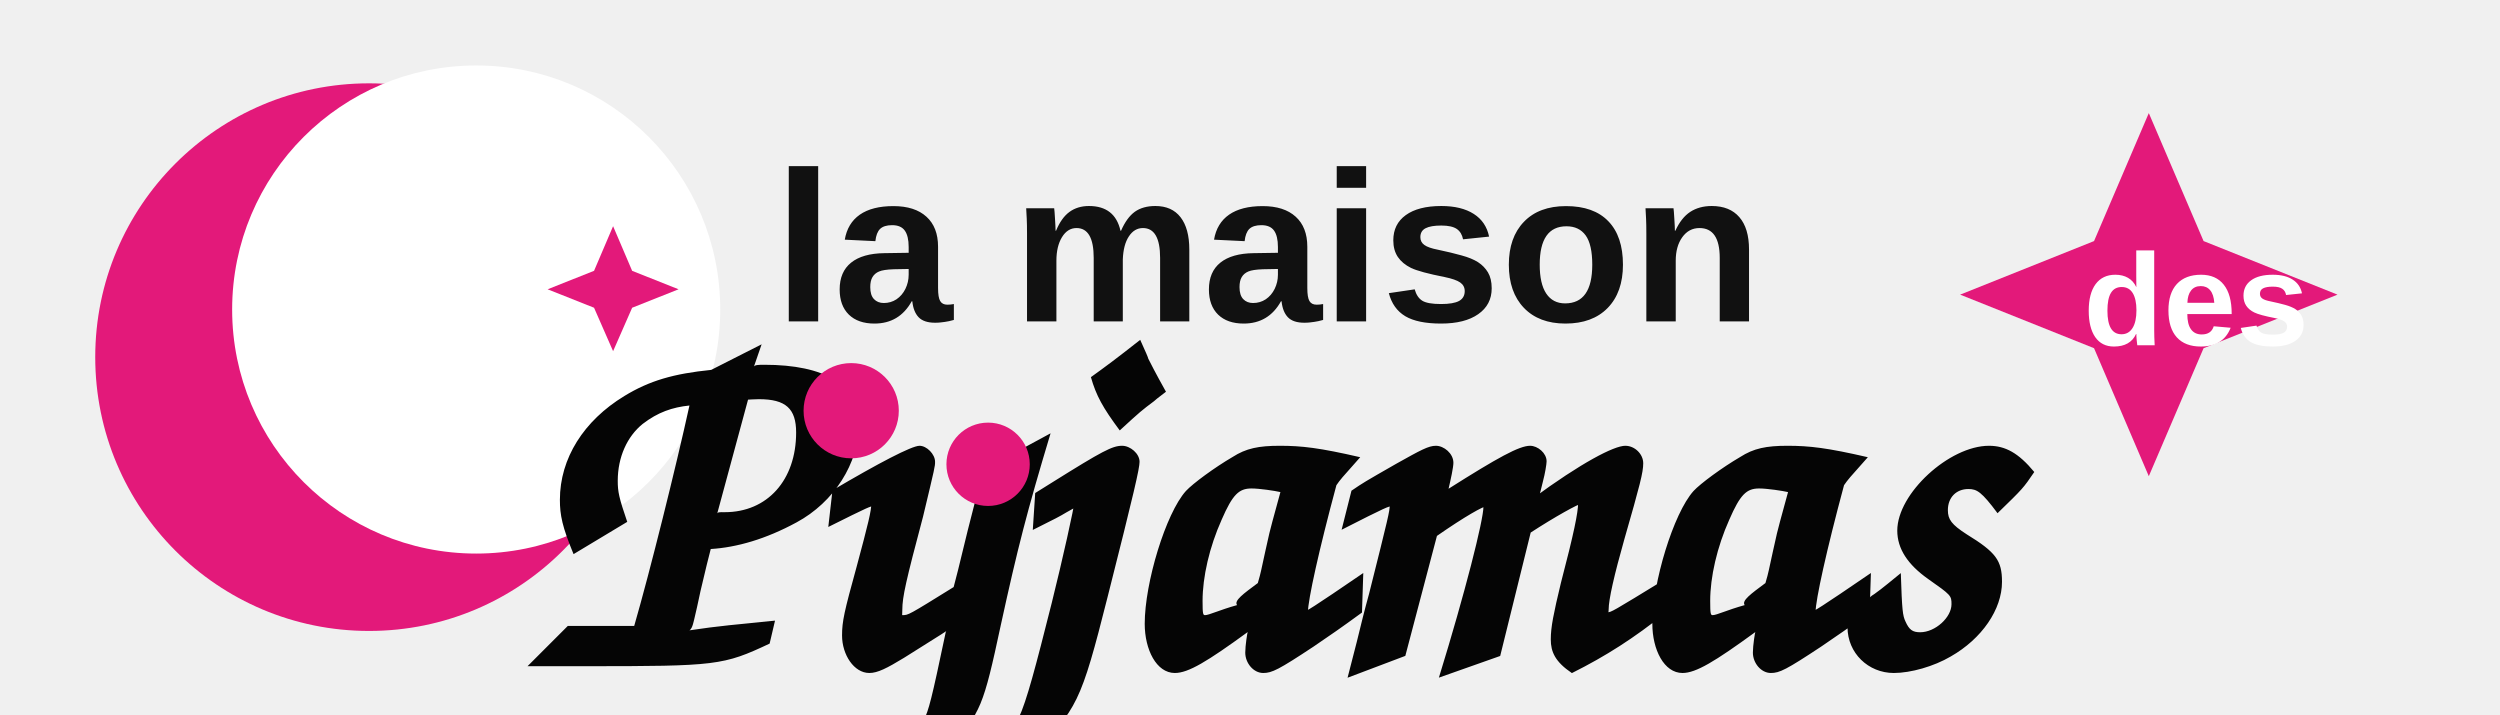
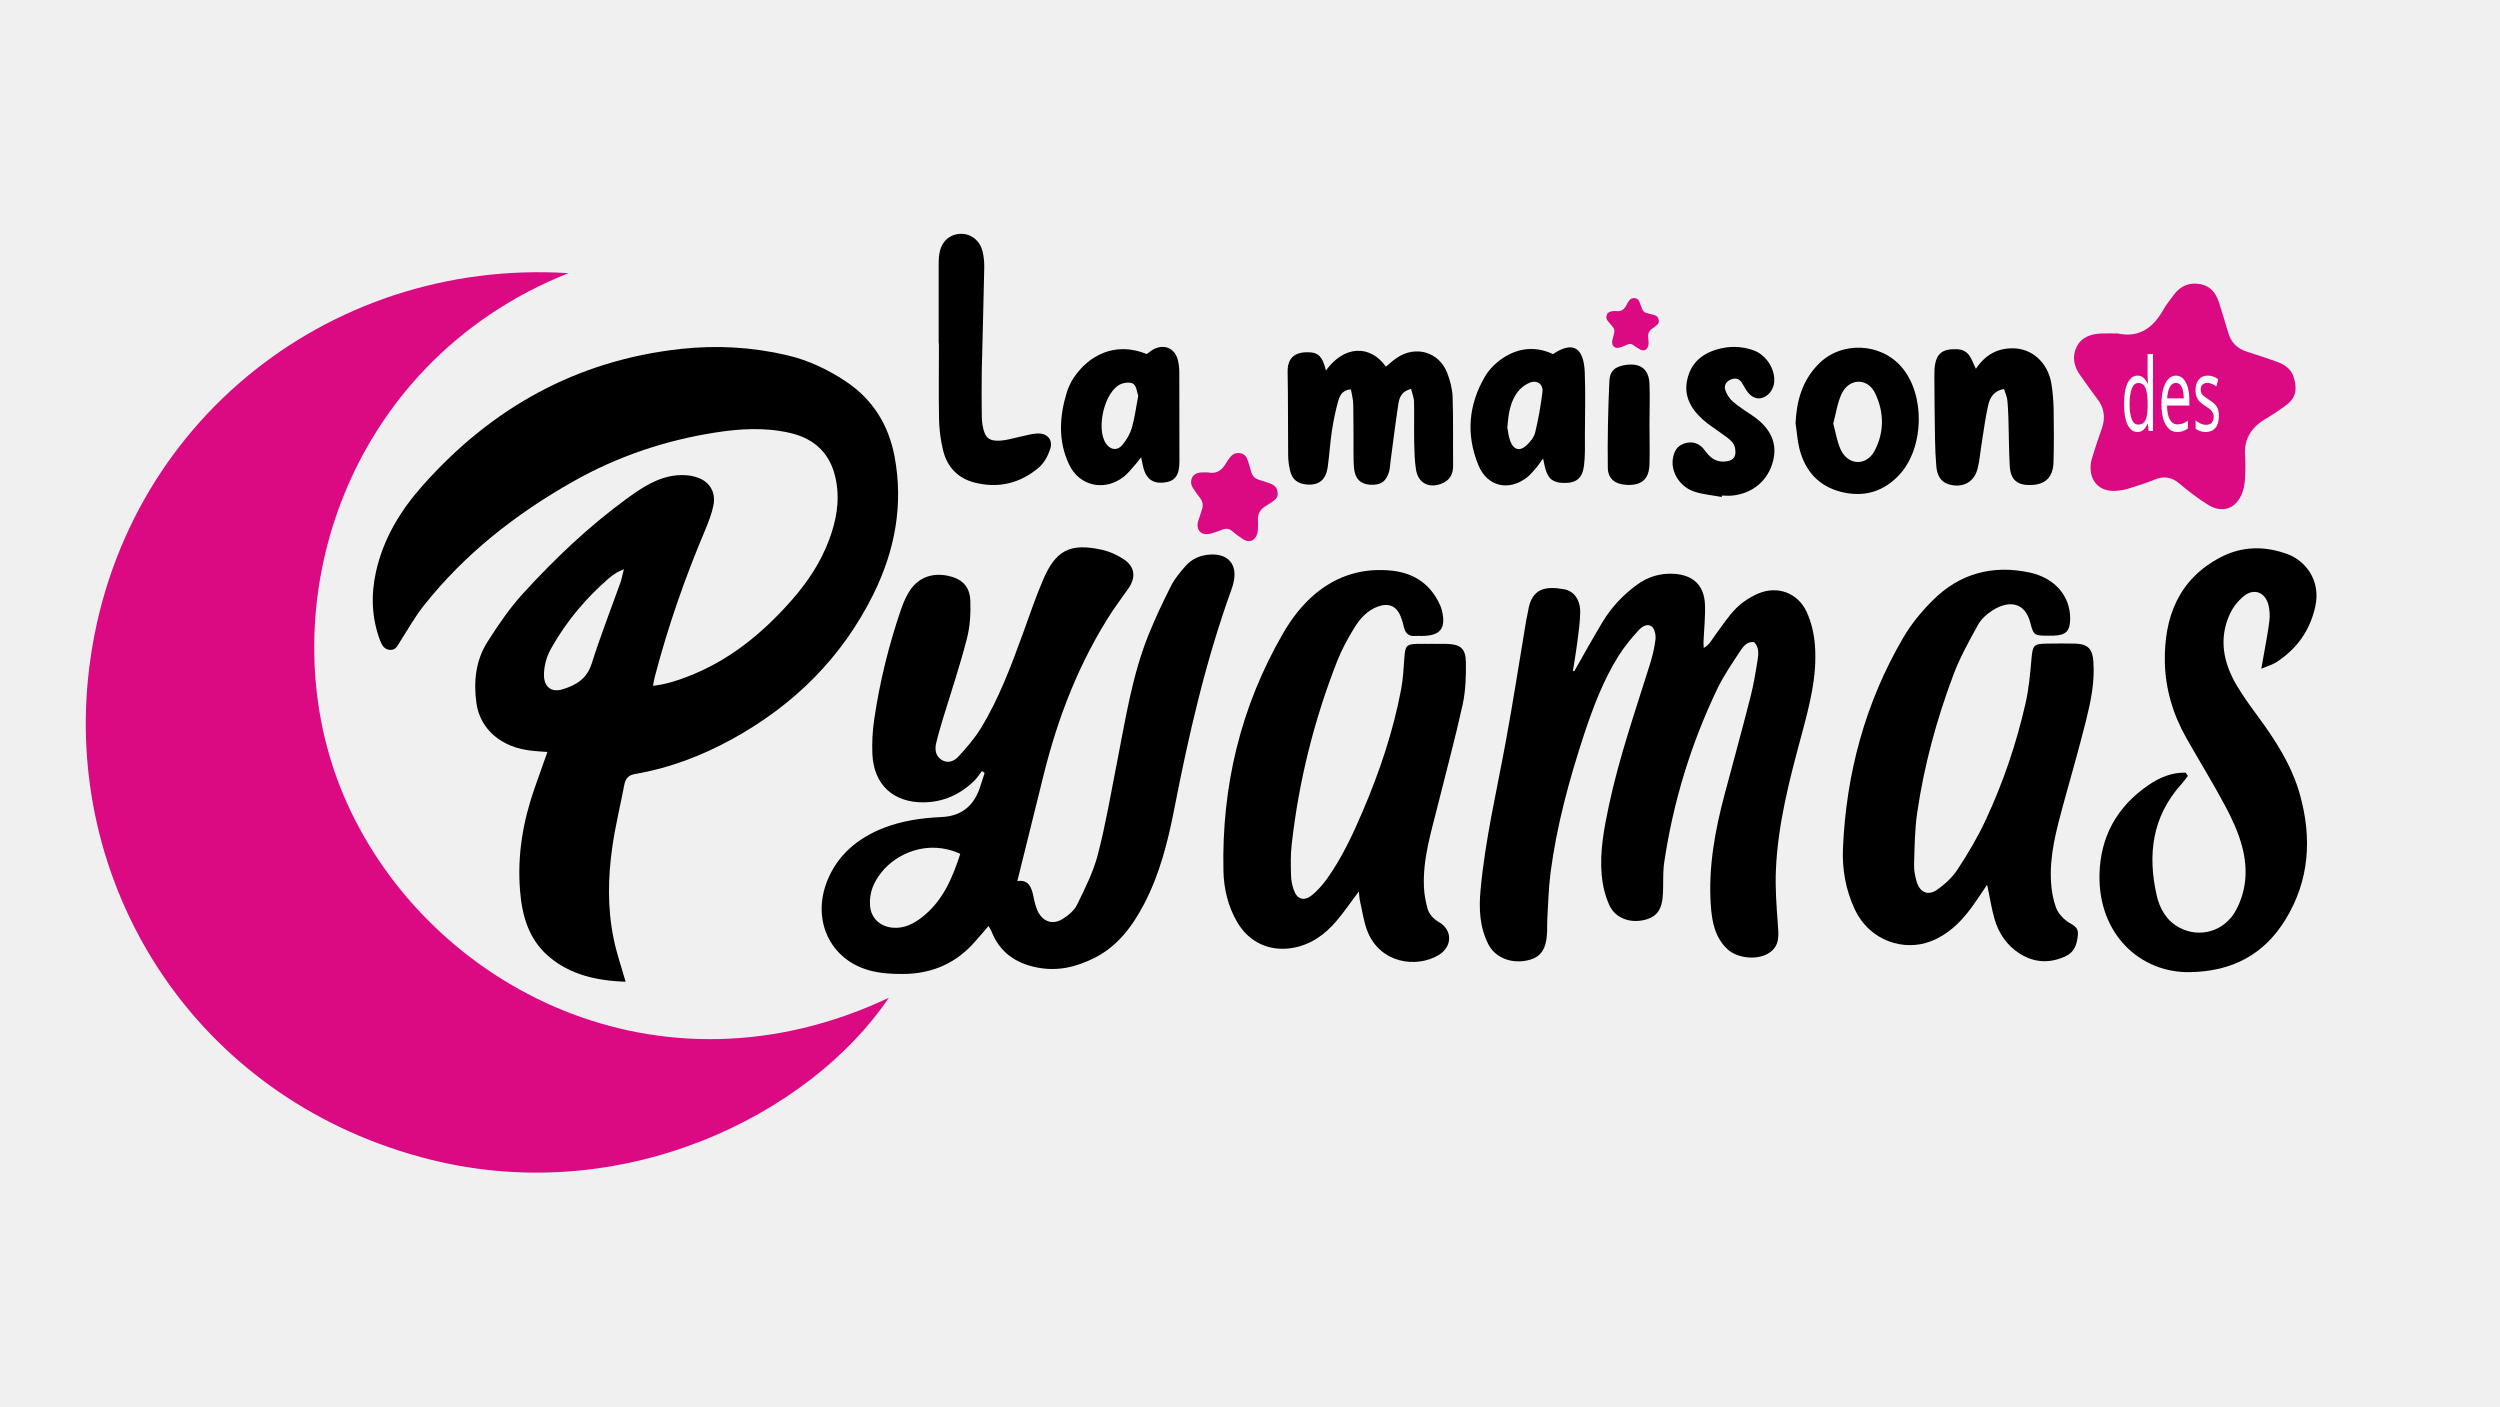
- <svg xmlns="http://www.w3.org/2000/svg" viewBox="0 0 420 120" role="img" aria-label="La Maison des Pyjamas">
-   <rect width="420" height="120" fill="none" />
-   <g transform="translate(12 12)">
-     <circle cx="50" cy="48" r="46" fill="#E3197A" />
-     <circle cx="68" cy="40" r="41" fill="#fff" />
-     <path d="M91 26l3.2 7.5 7.8 3.1-7.8 3.1L91 47l-3.2-7.3-7.8-3.1 7.8-3.1z" fill="#E3197A" />
-     <path d="M349 7l9.2 21.5 22.5 9-22.5 9L349 68l-9.2-21.5-22.5-9 22.5-9z" fill="#E3197A" />
-     <text x="118" y="42" font-family="Arial Black, Arial, sans-serif" font-size="36" font-weight="900" fill="#111">la maison</text>
-     <text x="338" y="46" font-family="Arial, sans-serif" font-size="22" font-weight="700" fill="#fff">des</text>
-     <text x="76" y="100" font-family="Brush Script MT, Segoe Script, cursive" font-size="82" font-weight="700" fill="#050505">Pyjamas</text>
-     <circle cx="131" cy="57" r="8" fill="#E3197A" />
-     <circle cx="154" cy="66" r="7" fill="#E3197A" />
+ <svg xmlns="http://www.w3.org/2000/svg" id="Calque_1" version="1.1" viewBox="0 0 1920 1080">
+   <defs>
+     <style> .st0 { fill: #fff; font-family: AustralianSunset, 'Australian Sunset'; font-size: 77.9px; } .st1 { fill: #db0982; } </style>
+   </defs>
+   <g>
+     <path class="st1" d="M436.8,209.7c-174.7,69.3-235,264.5-170,407.8,63.9,140.8,239.2,232.1,415.8,148.8-60.3,89.6-206.4,164.1-359.3,122.4-174.4-47.5-271.4-206.2-255.8-366.5,18.7-191.7,182.4-324.3,369.3-312.4Z" />
+     <path d="M480.6,754c-21.6-.8-42.7-5-59.7-19.9-14.9-13-20-31-21.5-50.1-2.2-27,2.2-53,11.1-78.5,3.2-9,6.4-18.1,9.9-28-4.5-.3-8.1-.5-11.6-.9-23.3-2.2-40-16.2-42.9-36.5-2.3-16.6-.6-32.9,8.5-47.2,8.2-12.9,16.9-25.7,27.1-36.9,24.3-26.6,50.3-51.4,79.4-72.7,11.8-8.6,24.1-17,39.3-18.3,5.1-.4,10.7,0,15.6,1.8,9.5,3.3,14.1,11.5,12.1,21.4-1.3,6.4-3.8,12.7-6.3,18.8-15.6,36.8-28.7,74.5-38.8,113.1-.5,1.8-.7,3.7-1.3,6.6,9.7-1.1,18.1-3.8,26.4-7,31.9-12.2,57.5-33.1,79.8-58.4,12.2-13.8,22.4-29,28.9-46.3,5.6-14.8,8.5-29.9,5.5-45.9-3.7-19.9-15.6-31.9-34.9-36.5-19.4-4.6-39.2-3.4-58.6-.3-38.4,6.1-74.8,18.4-108.8,37.7-43.9,24.9-83,55.5-114.4,95.2-6.8,8.6-12.1,18.2-18.1,27.5-2,3.1-3.3,6.8-8,6.4-4.3-.4-6-3.7-7.4-7.2-6.5-17.3-7.1-35-3.1-53,5.7-25.4,18.8-46.9,35.8-66,52.9-59.6,118.1-96.1,198.1-104.9,27.4-3,54.5-1.5,81.3,4.7,16.4,3.8,31.4,10.8,45.4,20.1,20.8,13.8,33,33.4,37.6,57.7,7,37.1.3,72.3-16.1,105.6-24.2,49-61.3,85.6-109.1,111.8-23.3,12.7-47.7,22-73.9,26.5-5.2.9-7.4,3.3-8.4,8.2-3,15.7-6.8,31.2-9.1,46.9-3.5,23.8-4,47.8.9,71.5,2.2,11,6,21.7,9.1,32.8ZM478.9,437.2c-3.4,1.7-4.7,2.1-5.7,2.8-1.9,1.3-3.9,2.6-5.6,4.1-17.5,15.2-32.2,32.6-43.7,52.8-2,3.4-3.7,7.2-4.7,11-1,3.8-1.6,7.9-1.4,11.8.5,8.1,6,12.1,13.8,9.8,10.5-3.1,19-7.9,22.8-19.8,6.6-20.9,14.6-41.4,22-62,1-2.7,1.4-5.6,2.7-10.4Z" />
+     <path d="M754.1,592.2c-2,2.5-3.7,5.4-6,7.6-10.7,10.3-23.5,16.2-38.5,16.4-23.5.3-38.5-13.5-39.6-36.9-.4-8.9.1-18,1.4-26.8,4.2-28.7,11.1-56.7,20.5-84.2,1.5-4.4,3.3-8.7,5.6-12.7,6.6-11.5,17.5-16.1,30.5-13.4,10.6,2.2,16.8,8,17.2,19,.4,9.8-.2,20.1-2.7,29.6-5.3,20.6-12.1,40.7-18.3,61.1-1.9,6.4-3.8,12.7-5.3,19.2-1.1,4.8-.2,9.6,4.1,12.4,4.6,3,9.6,1.3,12.8-2.2,6.3-6.8,12.5-13.9,17.3-21.7,14-22.8,23.3-47.8,32.4-72.8,5-13.8,9.7-27.6,15.4-41.1,9.9-23.3,20.9-28.9,45.7-23.4,5.7,1.3,11.4,3.9,16.3,7.1,8.7,5.8,9.7,13.8,3.8,22.4-4,5.8-8.2,11.3-12.1,17.1-25.4,38.8-42,81.4-53.1,126.3-6.7,27-13.4,54-20.2,81.5,8.2-1.4,10.9,4.3,12.3,11.5.8,3.9,1.7,7.9,3.3,11.4,3.8,8.2,11.4,10.9,19,6.3,4.4-2.7,9-6.5,11.2-10.9,6.1-12.5,12.5-25.2,16-38.5,6.1-23.4,10.1-47.4,14.8-71.2,6.5-32.9,11.5-66.2,24.1-97.6,5.2-12.9,11.2-25.6,17.5-38,2.8-5.5,7-10.5,11.2-15.2,4.8-5.4,11.3-8.2,18.6-8.6,13.9-.9,21.2,7.6,18.1,21.2-.4,1.9-1,3.9-1.7,5.8-19.8,54.9-32.8,111.5-43.9,168.6-4.9,25.1-11.2,50-23.2,72.9-9,17.1-20.2,32.2-37.9,41.2-14,7.1-28.6,10.6-44.4,7.4-16.6-3.3-28.7-11.9-34.9-27.9-.5-1.2-1.3-2.3-2.2-3.9-3.4,4-6.6,7.6-9.8,11.3-14.5,17-33.2,25.3-55.3,25.5-8.9.1-18.1-.4-26.6-2.8-30.1-8.3-44.4-38.8-32-69.2,8-19.5,23.2-32.2,42.5-39.9,14.4-5.7,29.5-7.9,44.9-8.6q22.5-.9,29.7-22.8c1.2-3.7,2.4-7.4,3.6-11.1-.7-.5-1.4-1-2.1-1.5ZM737.4,655.7c-25.2-11.5-49.3.2-60.4,14.2-6,7.5-9.6,15.9-8.8,25.7.8,9.8,7.8,16.1,17.7,16.9,8.6.6,15.5-2.9,22-7.9,16-12.4,23.5-29.9,29.6-48.9Z" />
+     <path d="M1208.9,515.7c7.2-12.7,14.3-25.4,21.8-37.9,6.7-11.2,15.6-20.7,26.2-28.5,8.6-6.4,18.3-9.3,29-8.6,14.4,1,22.9,8.8,23.5,23.4.4,9.6-.7,19.2-1.1,28.8,0,1.3,0,2.5.2,4.7,4.6-2.5,6.3-6.6,8.8-9.9,5.2-6.9,9.9-14.3,15.9-20.4,4.8-4.8,10.9-8.8,17.2-11.5,14.8-6.2,30.3-.5,37.1,14.1,3.5,7.6,5.6,16.4,6.3,24.8,2.1,24.6-4.4,48.1-10.7,71.6-9,33.4-17.7,66.9-19.2,101.7-.6,13.6.4,27.2,1.4,40.8.7,9.2,2.1,18.1-7.7,23.7-8.8,5-23.4,3.4-30.9-3.5-9.7-9.1-11.9-21.1-12.8-33.6-2-29.3,3.2-57.6,10.7-85.7,6.6-24.7,13.4-49.4,19.7-74.2,2.4-9.3,4-18.9,5.5-28.4.7-4.8,1.4-10-2.7-14-5.3-.5-8.2,3.2-10.4,6.6-6.2,9.4-12.7,18.8-17.6,28.9-20.4,42.5-34.1,87.2-41,133.9-1.1,7.5-.6,15.3-.9,22.9-.5,12.9-4.3,18.6-14.2,21.1-11.2,2.7-22.5-1.3-27.1-11.5-3.2-7.1-5.1-15.1-5.8-22.9-1.6-18,1.8-35.7,5.5-53.3,7.8-36.8,20.2-72.3,31.4-108.2,2-6.3,3.6-12.8,4.4-19.4.4-3.2-.5-7.9-2.6-9.8-3.6-3.1-8,0-10.5,2.8-5.6,6.1-10.9,12.6-15.3,19.6-11.9,19-19.7,39.9-26.7,61.1-11.3,34.5-20.8,69.4-25.5,105.5-1.5,11.8-1.8,23.9-2.5,35.8-.2,3,0,6-.1,9-.5,13.9-4.7,20.1-15.3,22.4-12.5,2.7-24.7-2.2-29.9-12.5-6.7-13.2-7.3-27.5-5.9-41.9,3.5-38.1,12.3-75.4,19.2-112.9,5.8-31.3,10.6-62.9,15.9-94.3.4-2.3,1-4.5,1.4-6.8,2.7-18.1,14.2-19.1,27.9-16.6,7.4,1.4,12.2,8.3,12.1,17.4-.1,7.9-1.3,15.9-2.3,23.8-.9,7.2-2.2,14.4-3.3,21.5.4,0,.8.1,1.1.2Z" />
+     <path d="M1043.3,685c-6.1,8.1-11.1,15.5-16.8,22.2-8.8,10.4-19.3,18.1-33.2,20.7-17.9,3.3-34-4-43.2-19.8-7-12.1-10.2-25.5-10.5-39.2-1.4-64.9,13.1-126,45.8-182.5,6.5-11.2,14.3-21.5,24.4-30.1,17.3-14.5,37.2-20.4,59.4-18,15.4,1.7,27.7,9,35.2,23.2,1.2,2.3,2.4,4.8,3,7.4,3.3,13.7-1.2,19.4-15.2,19.5-1.7,0-3.3-.1-5,0-5.4.6-8-2.2-9.1-7.1-.6-2.6-1.3-5.2-2.3-7.6-3.1-8.2-9.2-10.9-17.5-7.9-8.3,3-13.9,9.4-18.2,16.4-5,8.2-9.7,16.7-13.2,25.7-17.8,45.4-29.5,92.4-34.9,140.9-.9,7.6-.7,15.3-.5,22.9,0,3.9.8,8,2.1,11.7,2.5,7.3,7.8,9,14,4.1,4.3-3.5,8.1-7.9,11.4-12.4,11.5-16.1,19.8-33.9,27.5-51.9,13-30.4,23.5-61.5,29.6-94,1.5-8.1,1.9-16.5,2.5-24.7.6-8.4,1.7-9.9,10-10,7.3-.1,14.7,0,22,0,10.9.2,15,3.3,15.2,14,.2,10.9-.2,22.1-2.5,32.7-5.7,26-12.7,51.6-19.1,77.4-5.1,20.6-11.6,41.1-10.6,62.7.2,5.3,1.2,10.5,2.5,15.7,1.2,5,4.6,8.6,9.2,11.3,10.5,6.1,10.1,19-.6,25.3-17,10-44.4,6.3-54.3-17.9-3-7.3-4-15.4-5.8-23.1-.5-2.1-.6-4.2-1-7.5Z" />
+     <path d="M1525.9,679.8c-4.8,7-8.5,12.8-12.7,18.4-8.1,10.8-17.7,19.9-30.6,24.8-19.7,7.6-46.5.4-58.3-25-6.9-14.8-9.6-30.7-8.9-46.7,2.5-57.4,17.1-111.6,46.2-161.4,6.1-10.5,14.1-20.3,22.8-28.9,20.6-20.6,45.9-27.4,74.4-21.3,19.3,4.2,31,17.9,31.1,35.1,0,9.8-3.1,13.1-13,13.4-1.3,0-2.7,0-4,0-10,0-11.2-.1-13.5-9.5-4.3-17.1-17.3-17.5-29.2-9.9-4.4,2.8-8.7,6.7-11.1,11.1-6.9,12.5-13.9,25.1-18.9,38.4-12.9,34.3-22.5,69.6-27.8,105.9-1.9,13.1-2,26.5-2.4,39.8-.1,4.2.7,8.6,1.9,12.8,2.4,8.6,8.8,11.5,16,6.4,5.9-4.2,11.5-9.4,15.4-15.3,8-12.2,15.6-24.9,21.7-38.1,13.4-28.7,23.6-58.7,30.6-89.6,2.6-11.3,3.6-23,4.6-34.5.9-10,1.6-11.3,11.9-11.4,7.3-.1,14.7-.2,22,0,9.4.4,12.9,4.1,13.6,13.6,1.2,15.5-1.9,30.5-5.6,45.4-5.4,21.6-11.6,43-17.5,64.5-5.3,19.6-10.7,39.2-9.4,59.8.4,6.6,1.6,13.3,3.8,19.4,1.5,4,4.9,8,8.4,10.5,4,2.9,9.1,3.9,8.4,10.6-.7,7-2.4,13-9.4,16.3-12.1,5.6-24,5.1-35.2-2-10-6.3-16.3-15.7-19.5-26.9-2.2-7.9-3.5-16-5.5-25.8Z" />
+     <path d="M1680.3,595.9c-1.7,2.2-3.3,4.5-5.2,6.6-22.3,24.8-25.8,53.9-18.8,85,2.3,10.2,7.4,19.4,17.1,24.7,15.8,8.7,35.1,3.1,43.8-13.1,8.5-15.8,9.2-32.7,4.6-49.5-2.9-10.8-7.8-21.2-13.1-31.1-9.4-17.6-19.9-34.6-29.7-51.9-10.2-18-16-37.8-16.4-58.1-.6-34.2,10.3-63.6,43-80.6,16.7-8.7,34.2-8.6,51.3-2.3,12.9,4.7,25.9,19.5,21.2,40.4-4.2,18.8-14.4,32.6-30.2,42.8-2.9,1.8-6.4,2.7-11.2,4.8.9-5.1,1.5-8.3,2-11.4,1.5-8.5,3.2-17,4.2-25.6.5-3.9.2-8-.7-11.8-2.3-9.8-11-13.4-18.8-7.1-4.5,3.6-8.5,8.7-10.9,13.9-8.6,18.8-5,37.1,5,54.3,4.7,8,10.2,15.6,15.7,23.1,13.9,18.8,26.7,38.3,33.1,61.1,9.4,33.5,7.4,66.1-11.1,96.2-16.6,27-41.1,39.8-73.3,40.3-38.2.7-70.4-29.1-69.5-74.8.6-29.3,13.5-52.4,37.7-68.9,8.5-5.8,17.9-9.8,28.5-9.5.5.8,1,1.6,1.6,2.4Z" />
+     <path class="st1" d="M1625.9,256c17.3,3.9,28-4.6,35.9-18.7,2.1-3.8,5-7.1,7.5-10.6,5.2-7.3,12.3-10.1,20.9-8.4,7.7,1.5,11.8,7.1,14,14.1,2.4,7.6,4.8,15.2,7,22.9,2.2,7.7,7,12.5,14.7,14.9,7.6,2.3,15.2,5,22.7,7.6,5.9,2.1,11,5.6,12.9,11.6,2.8,9.1,2.1,15.8-5.4,21.5-5.3,4-10.9,7.7-16.6,11.1-10.7,6.4-16.2,15.4-15.3,28.1.4,5.6.3,11.3,0,17-.2,3.6-.7,7.3-1.9,10.7-4.5,12.9-15.4,17-27,9.6-7.6-4.8-14.8-10.3-21.6-16.1-6.1-5.1-12.1-5.9-19.4-2.8-6.4,2.7-13.2,4.6-19.8,6.8-2.2.7-4.5,1.1-6.8,1.4-18.8,2.8-24.9-12.2-21.1-24.6,2.3-7.6,4.8-15.2,7.5-22.7,3.1-8.6,2-16.2-3.6-23.4-4.5-5.8-8.6-11.8-12.9-17.8-4.9-6.7-6.4-14.3-2.8-21.7,3.6-7.5,11.1-10.1,19.2-10.4,4-.1,8,0,12,0Z" />
+     <path class="st1" d="M927.7,362.8c6.7,1.5,10.9-1.8,14-7.3.8-1.5,1.9-2.8,2.9-4.1,2-2.9,4.8-3.9,8.2-3.3,3,.6,4.6,2.8,5.5,5.5.9,3,1.9,6,2.7,9,.9,3,2.7,4.9,5.7,5.8,3,.9,5.9,1.9,8.9,3,2.3.8,4.3,2.2,5.1,4.5,1.1,3.5.8,6.2-2.1,8.4-2.1,1.6-4.3,3-6.5,4.3-4.2,2.5-6.3,6-6,11,.2,2.2.1,4.4,0,6.6,0,1.4-.3,2.9-.7,4.2-1.8,5.1-6,6.6-10.6,3.8-3-1.9-5.8-4-8.5-6.3-2.4-2-4.7-2.3-7.6-1.1-2.5,1.1-5.1,1.8-7.7,2.7-.9.3-1.8.4-2.7.6-7.3,1.1-9.7-4.8-8.2-9.6.9-3,1.9-6,2.9-8.9,1.2-3.3.8-6.3-1.4-9.2-1.8-2.3-3.4-4.6-5-7-1.9-2.6-2.5-5.6-1.1-8.5,1.4-2.9,4.3-4,7.5-4.1,1.6,0,3.1,0,4.7,0Z" />
+     <path class="st1" d="M1241.2,238.9c4.1.6,6.5-1.5,8.1-5,.4-.9,1-1.7,1.6-2.6,1.1-1.8,2.7-2.6,4.8-2.3,1.8.2,2.9,1.4,3.5,3.1.7,1.7,1.4,3.5,2,5.2.6,1.8,1.9,2.8,3.7,3.2,1.8.4,3.6.9,5.4,1.4,1.4.4,2.7,1.1,3.2,2.5.8,2.1.8,3.7-.9,5.1-1.2,1-2.4,2-3.7,2.9-2.4,1.7-3.5,3.9-3.1,6.8.2,1.3.3,2.6.3,4,0,.8,0,1.7-.3,2.5-.8,3.1-3.3,4.2-6.2,2.7-1.9-1-3.6-2.2-5.3-3.4-1.5-1.1-2.9-1.2-4.6-.3-1.5.7-3,1.3-4.5,1.9-.5.2-1,.3-1.6.4-4.3,1-6-2.4-5.4-5.4.4-1.8.9-3.6,1.4-5.5.6-2.1.2-3.8-1.3-5.4-1.2-1.3-2.2-2.6-3.3-3.9-1.3-1.5-1.7-3.2-1-5,.7-1.8,2.4-2.6,4.3-2.8.9-.1,1.9-.1,2.8-.2Z" />
+     <path d="M1018.2,284.7c14-19.5,34-20.2,46.2-3.1,2.8-2.3,5.4-4.8,8.4-6.8,14.5-9.8,32.5-4.5,38.7,11.7,2.2,5.8,3.9,12.2,4.1,18.4.6,17.6.2,35.3.4,52.9,0,6.9-2.9,11.4-9.3,13.8-9.6,3.5-17.5-.7-19.2-10.8-1.1-6.8-1.2-13.9-1.4-20.9-.2-10.3.1-20.7-.1-31,0-3.3-1.4-6.5-2.3-10.2-7.9,2-9.2,7.3-9.9,12.5-2.2,14.5-4,29-5.9,43.4-.3,2.3-.4,4.7-.9,6.9-2.1,8.1-6.4,11.2-14.4,10.8-7.6-.4-11.9-4.5-12.7-12.6-.4-4.6-.4-9.3-.4-14,0-11.7,0-23.3-.2-35,0-3.8-1.1-7.5-1.8-11.7-7,.6-8.7,5.2-9.9,9.5-2,7.4-3.6,14.9-4.7,22.4-1.4,9.2-1.9,18.5-3.2,27.7-1.4,10-6.8,14.3-16.2,13.5-6.9-.6-11.2-3.9-12.7-10.6-.9-3.9-1.5-7.9-1.5-11.9-.2-21.3,0-42.6-.4-63.9-.3-12.1,7.2-16.1,18.3-15,7.4.8,9.2,6.7,11.1,13.7Z" />
+     <path d="M720.9,263.8c0-20,0-40,0-59.9,0-3.3,0-6.7.7-9.9,1.6-8.5,7.6-13.9,15.6-14.4,8-.5,15.3,4.8,17.4,13.4,1,4.1,1.4,8.6,1.3,12.8-.5,26.3-1.3,52.6-1.9,78.9-.2,11.3-.1,22.6,0,33.9,0,3,.2,6,.8,8.9,1.6,8.7,4.8,11.5,13.6,10.9,4.9-.3,9.7-1.9,14.6-2.9,4.5-.9,9.1-2.4,13.7-2.6,7.7-.3,12.2,4.9,9.8,12.1-1.7,5.2-4.7,10.7-8.7,14.1-14.3,12.1-31,16.2-49.4,11.5-12.7-3.3-20.8-11.8-24-24.3-1.9-7.7-3-15.7-3.2-23.6-.4-19.6-.1-39.3-.1-58.9h0Z" />
+     <path d="M1517.5,283.2c7.3-10.8,16.4-15.6,27.8-15.7,15-.2,27.3,10.7,30.1,26.8,1.1,6.5,1.6,13.2,1.8,19.8.2,13.6.3,27.3-.1,40.9-.4,11.6-6.3,17.2-17.4,17.5-10.4.3-15.6-4-16.2-14.5-.7-11.6-.6-23.3-1-34.9-.2-5.3-.3-10.6-.9-15.9-.3-2.8-1.6-5.4-2.5-8.4-8.1,1.3-10.9,6.8-12.2,12.5-2.2,9.7-3.4,19.6-5,29.4-1.1,6.5-1.5,13.2-3.2,19.6-2.7,10.2-11.7,14.7-21.9,11.7-6.8-2-9.1-7.4-9.7-13.7-.6-6.9-.9-13.9-1-20.9-.3-16-.4-31.9-.5-47.9,0-2,0-4,.1-6,.9-11.8,5.7-15.8,17.4-15.3,4.5.2,7.7,2.1,9.9,5.7,1.5,2.5,2.5,5.2,4.4,9.2Z" />
+     <path d="M876.4,351.2c-2.1,2.6-3.2,4.1-4.4,5.5-2.9,3.2-5.5,6.7-8.9,9.4-14.6,11.5-34.1,7.4-42-9.3-8.6-18-7.5-36.8-1.8-55.5,1.3-4.1,3.2-8.1,5.6-11.6,11.2-16.5,31.3-27.8,55.8-17.8,1.9-1.3,3.6-2.9,5.7-3.9,7.9-3.8,15.5-.6,18,7.8.9,3.1,1.3,6.5,1.3,9.8.1,23,.1,45.9.1,68.9,0,10.7-3.5,15.3-12,16.1-9.1.9-14.1-3.3-16.2-13.5-.3-1.5-.6-3-1.2-5.9ZM874.2,304.2c-1-2.9-1.3-7.6-3.8-9.4-2.1-1.6-7.2-1-10.1.4-12.3,6-18.7,34.4-10.8,45.6,3.4,4.8,8.6,5.6,12.5.9,3.1-3.7,5.8-8.3,7.2-12.9,2.2-7.6,3.2-15.5,4.9-24.5Z" />
+     <path d="M1192.6,272c16.7-11.2,23.8-3.5,24.5,14,.6,15.9.2,31.9.1,47.8,0,8,.3,16-.7,23.9-1.2,9.7-6.1,13.4-15.4,13.2-8.2-.1-12.1-3-14.3-11-.6-2.1-.9-4.2-1.7-7.8-2.2,3-3.4,4.9-4.8,6.6-2.4,2.7-4.7,5.7-7.5,7.9-14.2,11-30.8,7.1-37.5-9.6-9.5-23.3-7.5-46.3,5.2-67.9,3.2-5.5,8.3-10.5,13.7-14.1,12.1-8,25.3-9.3,38.6-3ZM1157.7,328.7c.5,2.4.8,6.7,2.4,10.6,2.6,6.4,7.4,7.4,12.4,2.6,2.8-2.7,5.6-6.1,6.5-9.7,2.5-10.2,4.3-20.7,5.6-31.1.7-5.9-3.9-9.4-9.5-7.3-3.2,1.2-6.4,3.5-8.7,6.2-6.5,7.7-7.9,17.2-8.8,28.9Z" />
+     <path d="M1379,325.2c.7-17.4,5.2-33,17.6-45.6,17.5-17.8,47.9-16.5,64,2.5,18.1,21.3,17.2,61.6-1.7,82.3-12.2,13.3-27.3,17.6-44.4,13.5-17.4-4.2-28.1-15.9-32.5-33.1-1.6-6.4-2-13.1-3-19.6ZM1407.9,325.1c2,7.3,3,14.4,5.9,20.5,5.8,12,19.6,12.4,25.9.6,7.6-14.4,7.3-29.8.4-44.2-5.8-12-19.9-11.7-25.7.4-3.3,7-4.4,15.1-6.4,22.7Z" />
+     <path d="M1322.3,381.7c-6.8-1.3-13.9-1.9-20.4-3.9-11.4-3.5-18.6-14.7-17.2-25.1.8-5.6,3-10.2,8.8-12.1,6.1-2,11.6-.4,15.7,5.2,3.7,5.1,7.8,8.9,14.7,8.7,4-.2,7.8-1.3,8.7-5.2.6-2.8,0-6.8-1.8-9.1-2.2-3.1-5.9-5.2-9.1-7.6-4.5-3.4-9.4-6.3-13.6-10.1-9.5-8.4-15.4-18.6-12.1-31.8,3.4-13.9,13.7-20.7,27-23.4,8-1.6,15.9-1,23.6,1.7,10.1,3.6,17.2,15,15.9,25.1-.7,5.6-4.6,10.3-9.6,11.6-4.5,1.1-8.6-1.1-12.1-6.6-1.1-1.7-2-3.5-3-5.1-2.1-3.3-5-4-8.6-2.5-3.6,1.5-5.3,4.7-4.2,8,1.1,3.3,3.2,6.6,5.8,8.9,4.8,4.1,10.2,7.5,15.4,11,13.8,9.5,19,21.1,15.5,34.7-3.8,14.9-15.5,24.9-31.3,26.5-2.6.3-5.3,0-8,0,0,.4,0,.7-.1,1.1Z" />
+     <path d="M1266.8,325.9c0,10.3.3,20.6,0,30.9-.4,11.3-6.1,16.1-17.4,15.6-8.7-.4-14.5-4.5-14.6-13.1-.3-22.2.2-44.5,1.2-66.7.4-8.2,4.8-11.3,13.1-12.4,11-1.4,17.3,3.5,17.7,14.7.4,10.3,0,20.6,0,30.9Z" />
  </g>
+   <text class="st0" transform="translate(1628.7 331) scale(.6 1)">
+     <tspan x="0" y="0">des</tspan>
+   </text>
</svg>
